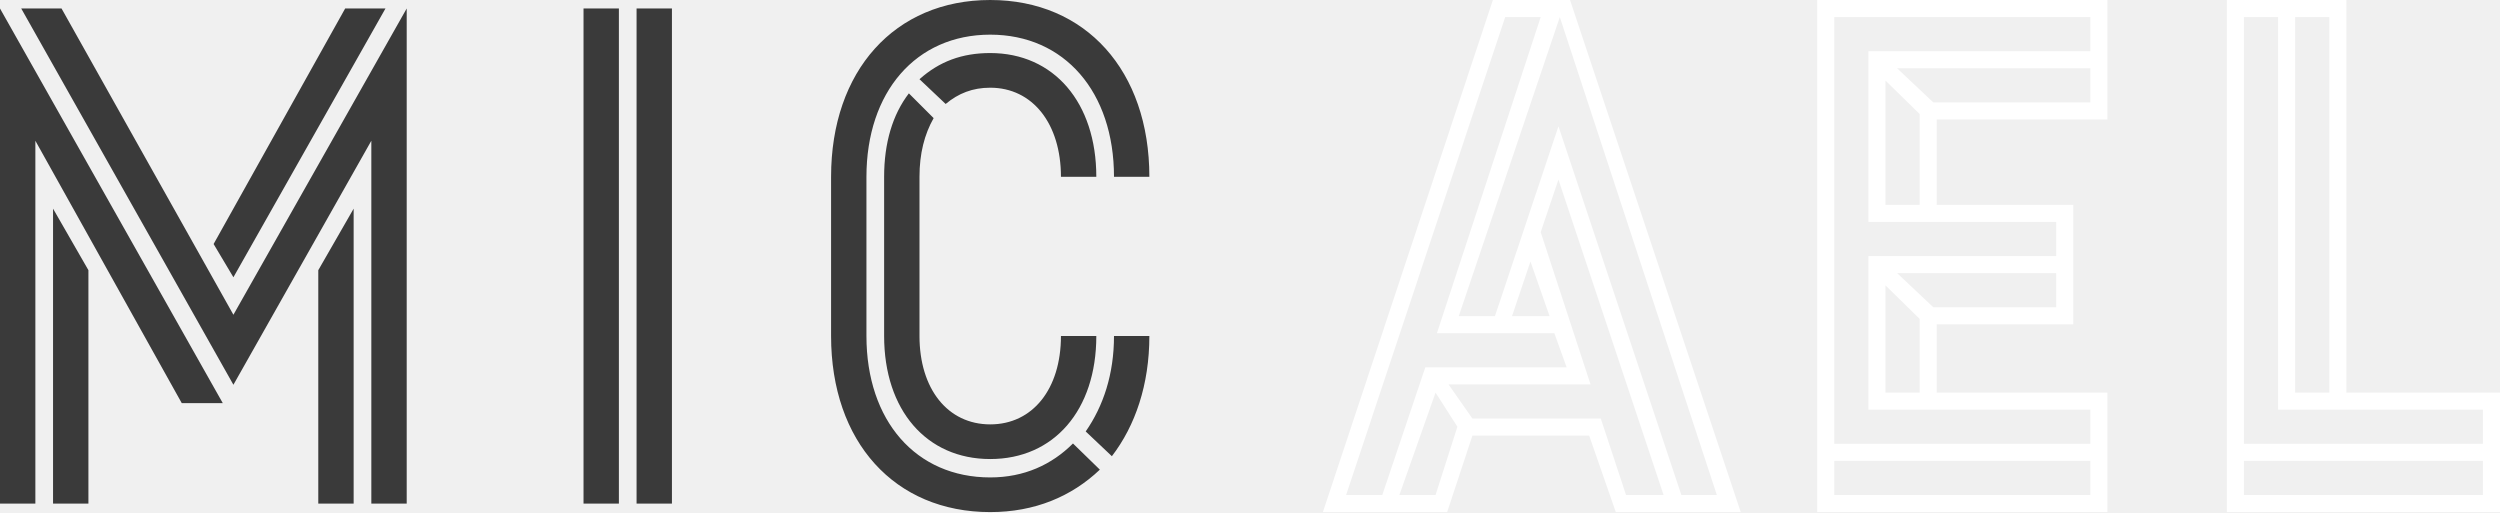
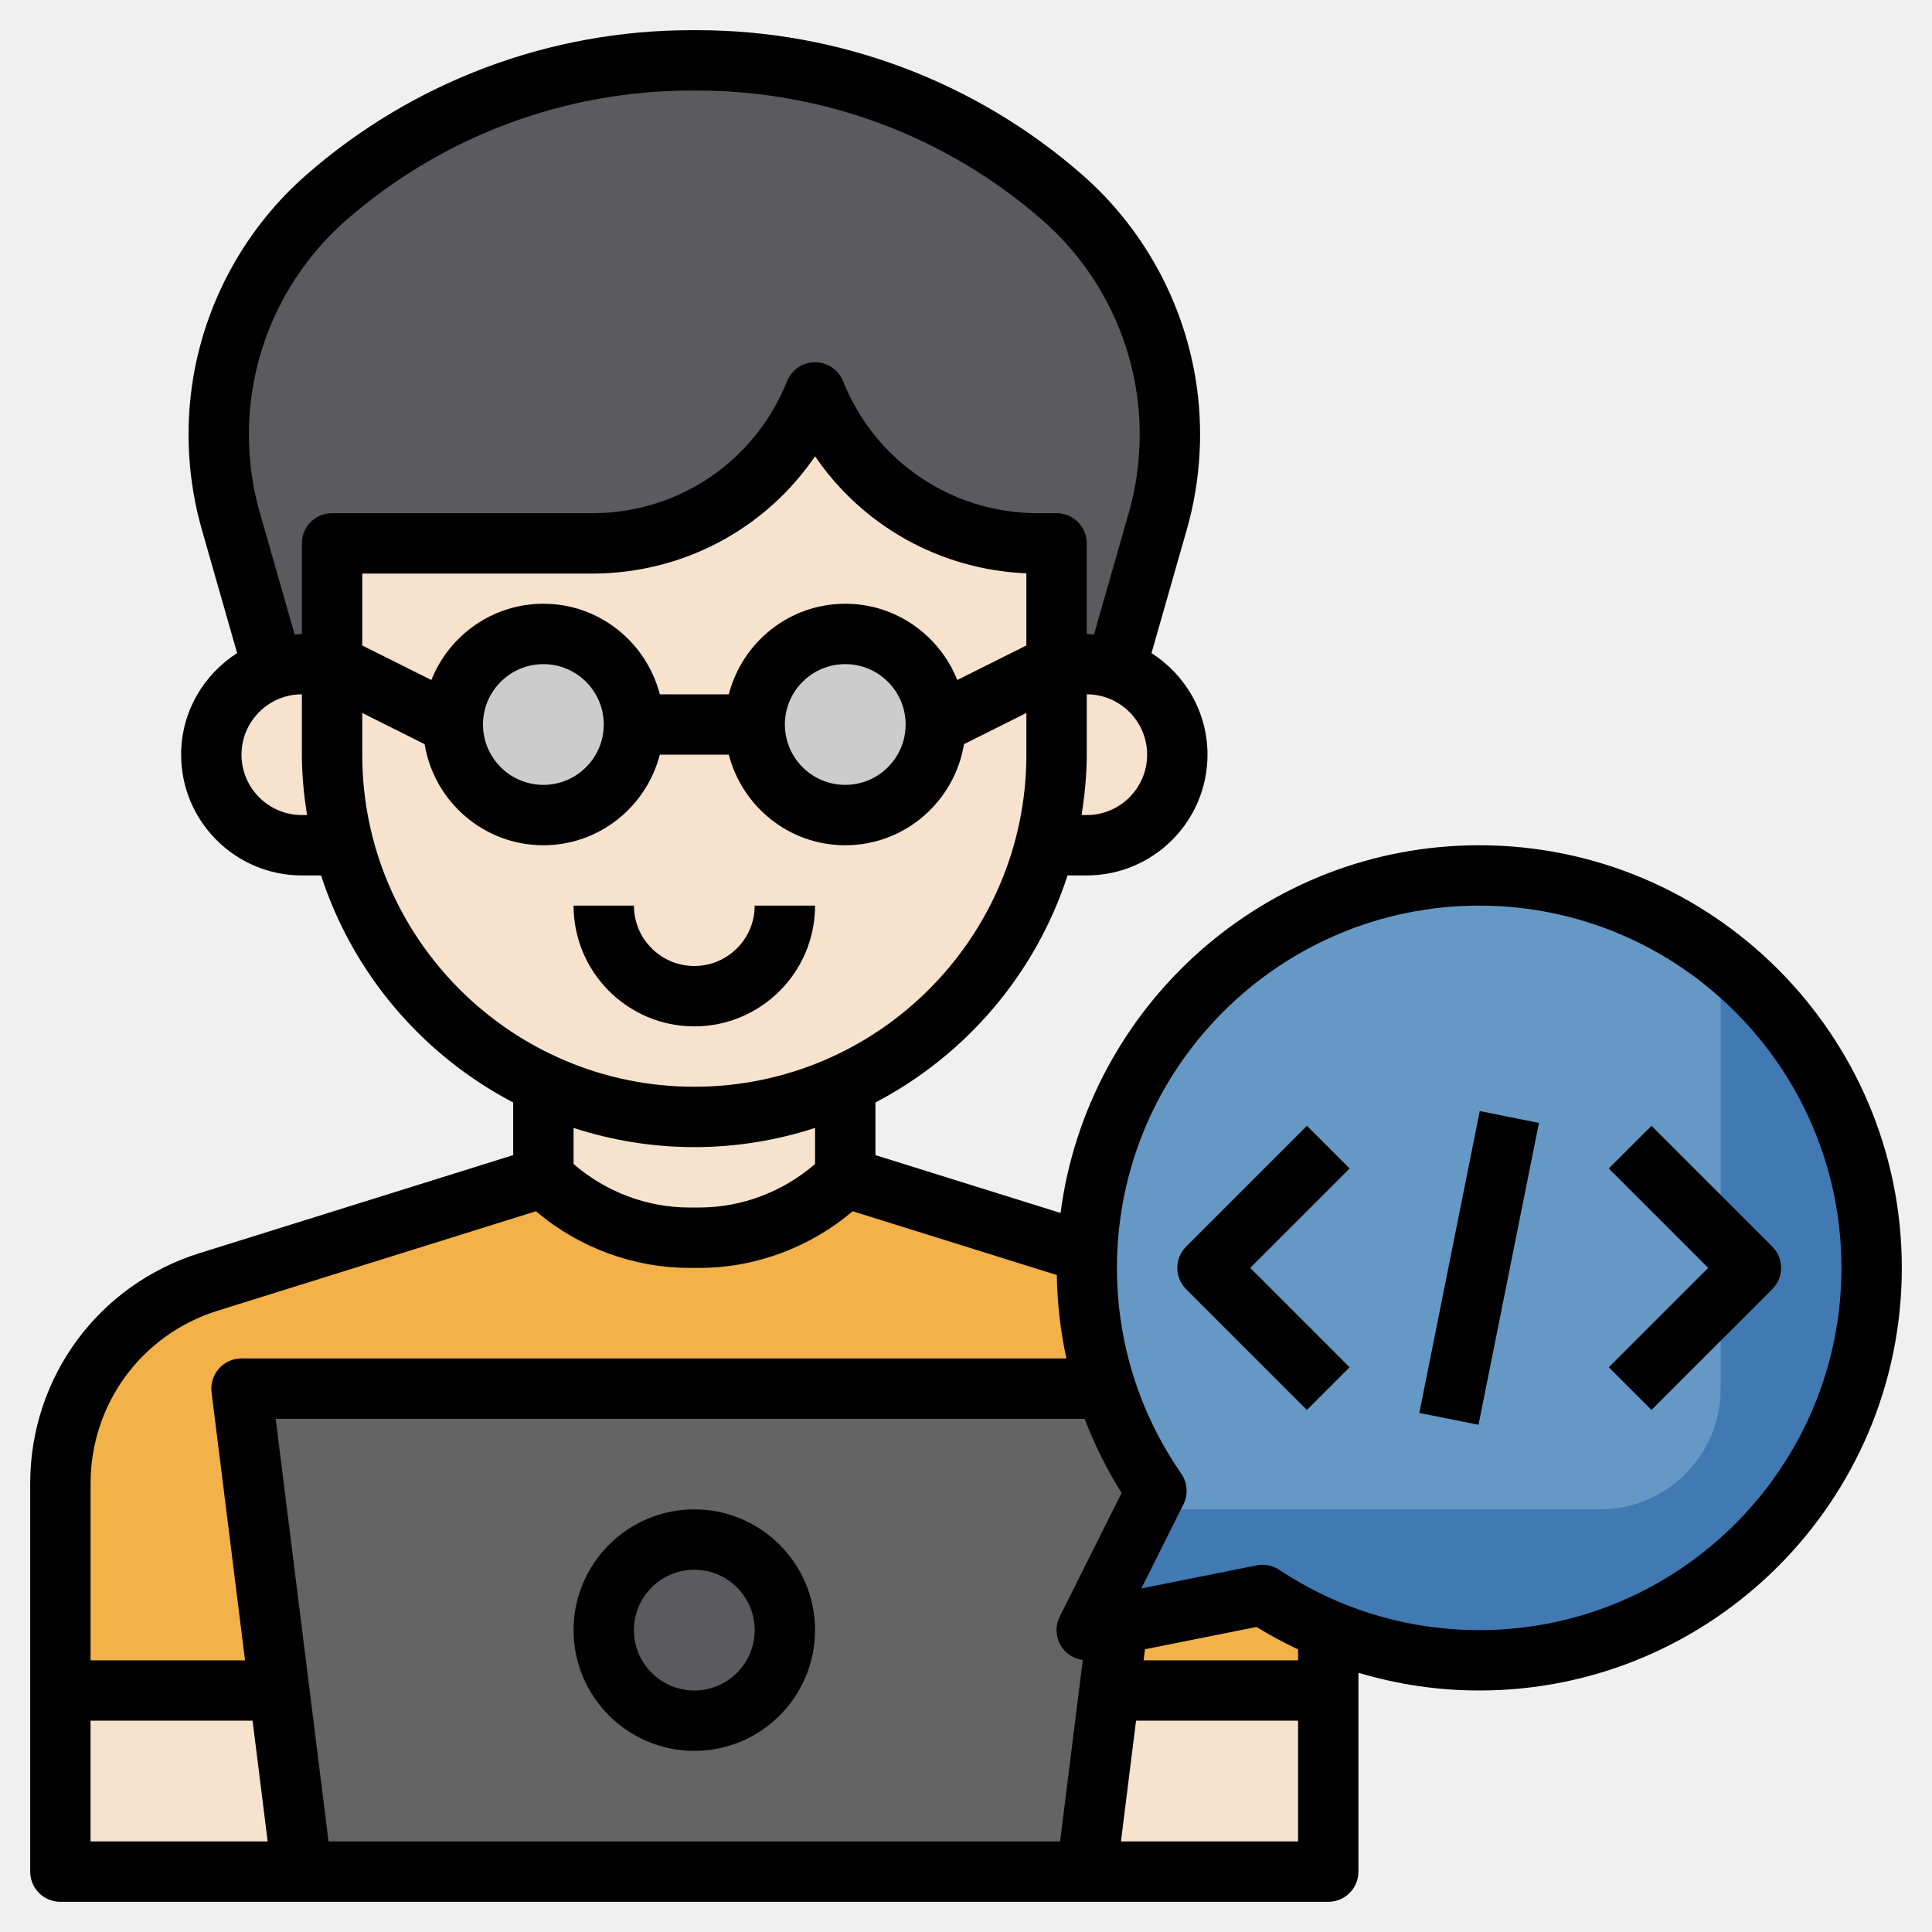
- <svg xmlns="http://www.w3.org/2000/svg" width="175.752" height="36" viewBox="0 0 175.752 36" class="css-1j8o68f" version="1.1" id="svg9">
-   <defs id="SvgjsDefs3689" />
-   <g id="SvgjsG3690" featurekey="nameLeftFeature-0" transform="matrix(2.486188,0,0,2.486188,-6.21547,-13.07735)" fill="#3a3a3a">
-     <path d="M7.64 16.66 l-4.14 -7.42 l0 10.26 l-1 0 l0 -14 l6.3 11.16 l-1.16 0 z M14 19.5 l-1 0 l0 -10.26 l-3.9 6.9 l-6 -10.64 l1.14 0 l4.86 8.66 l4.9 -8.66 l0 14 z M12.26 5.5 l1.14 0 l-4.3 7.6 l-0.56 -0.94 z M5 19.5 l-1 0 l0 -8.34 l1 1.74 l0 6.6 z M11.5 19.5 l0 -6.6 l1 -1.74 l0 8.34 l-1 0 z M19 5.5 l1 0 l0 14 l-1 0 l0 -14 z M20.5 5.5 l1 0 l0 14 l-1 0 l0 -14 z M26 10.26 c0 -3 1.8 -5 4.5 -5 s4.5 2 4.5 5 l-1 0 c0 -2.4 -1.4 -4.02 -3.5 -4.02 s-3.5 1.62 -3.5 4.02 l0 4.5 c0 2.4 1.4 4 3.5 4 c0.96 0 1.74 -0.36 2.34 -0.96 l0.76 0.74 c-0.8 0.76 -1.84 1.2 -3.1 1.2 c-2.7 0 -4.5 -1.98 -4.5 -4.98 l0 -4.5 z M30.5 7.74 c-0.5 0 -0.9 0.16 -1.26 0.46 l-0.74 -0.7 c0.56 -0.5 1.2 -0.74 2 -0.74 c1.8 0 3 1.4 3 3.5 l-1 0 c0 -1.5 -0.8 -2.52 -2 -2.52 z M30.5 17.26 c1.2 0 2 -1 2 -2.5 l1 0 c0 2.1 -1.2 3.48 -3 3.48 s-3 -1.38 -3 -3.48 l0 -4.5 c0 -0.96 0.24 -1.76 0.7 -2.36 l0.7 0.7 c-0.26 0.46 -0.4 1 -0.4 1.66 l0 4.5 c0 1.5 0.8 2.5 2 2.5 z M35 14.76 c0 1.38 -0.4 2.54 -1.06 3.4 l-0.74 -0.7 c0.5 -0.72 0.8 -1.62 0.8 -2.7 l1 0 z" id="path3" />
-   </g>
-   <g id="SvgjsG3691" featurekey="nameRightFeature-0" transform="matrix(2.4,0,0,2.4,92.376,-12)" fill="#ffffff">
-     <path d="M4.64 17.76 l-0.74 2.24 l-3.64 0 l4.98 -15 l2.26 0 l5 15 l-3.66 0 l-0.78 -2.24 l-3.42 0 z M3.6 14.76 l3.04 -9.26 l-1.04 0 l-4.66 14 l1.06 0 l1.26 -3.74 l4.14 0 l-0.36 -1 l-3.44 0 z M7.16 8.7 l3.6 10.8 l1.04 0 l-4.6 -14 l-2.96 8.76 l1.06 0 z M3.94 16.26 l0.7 1 l3.76 0 l0.74 2.24 l1.1 0 l-3.08 -9.24 l-0.52 1.54 l1.46 4.46 l-4.16 0 z M6.34 12.66 l-0.54 1.6 l1.1 0 z M4.2 17.5 l-0.64 -1 l-1.06 3 l1.06 0 z M18.24 14.5 l0 2 l5 0 l0 3.5 l-8.5 0 l0 -15 l8.5 0 l0 3.5 l-5 0 l0 2.5 l4 0 l0 3.5 l-4 0 z M15.24 5.5 l0 12.5 l7.5 0 l0 -1 l-6.5 0 l0 -4.5 l5.5 0 l0 -1 l-5.5 0 l0 -5 l6.5 0 l0 -1 l-7.5 0 z M22.74 7 l-5.66 0 l1.06 1 l4.6 0 l0 -1 z M16.74 11 l1 0 l0 -2.66 l-1 -0.98 l0 3.64 z M21.74 13 l-4.66 0 l1.06 1 l3.6 0 l0 -1 z M16.74 16.5 l1 0 l0 -2.16 l-1 -0.98 l0 3.14 z M22.74 18.5 l-7.5 0 l0 1 l7.5 0 l0 -1 z M30.24 5 l0 11.5 l4.5 0 l0 3.5 l-8 0 l0 -15 l3.5 0 z M27.24 18 l7 0 l0 -1 l-6 0 l0 -11.5 l-1 0 l0 12.5 z M28.74 16.5 l1 0 l0 -11 l-1 0 l0 11 z M34.24 18.5 l-7 0 l0 1 l7 0 l0 -1 z" id="path6" />
+ <svg xmlns="http://www.w3.org/2000/svg" version="1.1" id="Layer_3" x="0px" y="0px" viewBox="0 0 64 64" style="enable-background:new 0 0 64 64;" xml:space="preserve">
+   <g>
+     <path style="fill:#5B5B5D;" d="M35,22h1c0.334,0,0.65,0.067,0.95,0.168l1.404-4.907c0.425-1.489,0.514-3.054,0.259-4.581   c-0.397-2.38-1.606-4.548-3.421-6.137C31.845,3.614,27.548,2,23.101,2h-0.201c-4.448,0-8.744,1.614-12.092,4.543   C8.992,8.132,7.783,10.3,7.387,12.68c-0.255,1.527-0.166,3.093,0.259,4.581l1.405,4.906C9.351,22.067,9.666,22,10,22h1v-4h8.615   c3.252,0,6.177-1.98,7.385-5c1.208,3.02,4.133,5,7.385,5H35V22z" />
+     <path style="fill:#F7E2CD;" d="M35,18v7c0,6.627-5.373,12-12,12h0c-6.627,0-12-5.373-12-12v-7h8.615c3.252,0,6.177-1.98,7.385-5   l0,0l0,0c1.208,3.02,4.133,5,7.385,5H35z" />
+     <path style="fill:#F7E2CD;" d="M11,25v-3h-1c-1.657,0-3,1.343-3,3s1.343,3,3,3h1.393C11.146,27.039,11,26.038,11,25z" />
+     <path style="fill:#F2B149;" d="M39.088,42.465L28,39h0c-1.281,1.28-3.017,2-4.828,2h-0.344c-1.811,0-3.548-0.719-4.828-2   L6.912,42.465C3.99,43.378,2,46.084,2,49.146V62h42V49.146C44,46.084,42.01,43.378,39.088,42.465z" />
+     <rect x="2" y="56" style="fill:#F7E2CD;" width="9" height="6" />
+     <rect x="35" y="56" style="fill:#F7E2CD;" width="9" height="6" />
+     <polygon style="fill:#646465;" points="36,62 38,46 8,46 8,46 10,62  " />
+     <path style="fill:#4179B3;" d="M49,29c-7.18,0-13,5.82-13,13c0,2.745,0.855,5.287,2.307,7.385C37.421,51.157,36,54,36,54   l5.823-1.165C43.88,54.201,46.346,55,49,55c7.18,0,13-5.82,13-13S56.18,29,49,29z" />
+     <path style="fill:#6598C5;" d="M49,29c-7.18,0-13,5.82-13,13c0,2.745,0.855,5.287,2.307,7.385C38.211,49.578,38.107,49.786,38,50   h15c2.209,0,4-1.791,4-4V31.767C54.793,30.039,52.02,29,49,29z" />
+     <path style="fill:#F7E2CD;" d="M23,37c-1.787,0-3.476-0.401-5-1.102V39c1.281,1.28,3.017,2,4.828,2h0.344   c1.811,0,3.548-0.719,4.828-2h0v-3.102C26.476,36.599,24.787,37,23,37z" />
+     <path style="fill:#F7E2CD;" d="M36,22h-1v3c0,1.038-0.146,2.039-0.393,3H36c1.657,0,3-1.343,3-3S37.657,22,36,22z" />
+     <circle style="fill:#5B5B5D;" cx="23" cy="54" r="3" />
+     <circle style="fill:#CCCCCC;" cx="18" cy="24" r="3" />
+     <circle style="fill:#CCCCCC;" cx="28" cy="24" r="3" />
+     <g>
+       <path d="M23,50c-2.206,0-4,1.794-4,4s1.794,4,4,4s4-1.794,4-4S25.206,50,23,50z M23,56c-1.103,0-2-0.897-2-2s0.897-2,2-2    s2,0.897,2,2S24.103,56,23,56z" />
+       <path d="M27,30h-2c0,1.103-0.897,2-2,2s-2-0.897-2-2h-2c0,2.206,1.794,4,4,4S27,32.206,27,30z" />
+       <path d="M43.293,37.293l-4,4c-0.391,0.391-0.391,1.023,0,1.414l4,4l1.414-1.414L41.414,42l3.293-3.293L43.293,37.293z" />
+       <path d="M58.707,41.293l-4-4l-1.414,1.414L56.586,42l-3.293,3.293l1.414,1.414l4-4C59.098,42.316,59.098,41.684,58.707,41.293z" />
+       <rect x="43.901" y="41" transform="matrix(0.1963 -0.9805 0.9805 0.1963 -1.8017 81.8018)" width="10.198" height="2" />
+       <path d="M49,28c-7.102,0-12.972,5.32-13.868,12.181L29,38.265v-1.744c2.995-1.566,5.306-4.261,6.364-7.521H36c2.206,0,4-1.794,4-4    c0-1.416-0.743-2.654-1.855-3.365l1.171-4.099c0.463-1.622,0.562-3.358,0.284-5.021c-0.434-2.601-1.765-4.988-3.749-6.726    C32.32,2.701,27.792,1,23.101,1h-0.201c-4.691,0-9.22,1.701-12.75,4.79C8.165,7.527,6.834,9.915,6.4,12.515    c-0.277,1.663-0.179,3.399,0.284,5.021l1.171,4.099C6.743,22.346,6,23.584,6,25c0,2.206,1.794,4,4,4h0.636    c1.057,3.26,3.369,5.955,6.364,7.521v1.744L6.614,41.511C3.256,42.56,1,45.628,1,49.146V62c0,0.553,0.447,1,1,1h8h26h8    c0.553,0,1-0.447,1-1v-6.587C46.289,55.798,47.633,56,49,56c7.72,0,14-6.28,14-14S56.72,28,49,28z M36,27h-0.17    c0.102-0.654,0.17-1.318,0.17-2v-2c1.103,0,2,0.897,2,2S37.103,27,36,27z M31.711,22.526C31.122,21.049,29.685,20,28,20    c-1.859,0-3.411,1.279-3.858,3h-2.284c-0.447-1.721-1.999-3-3.858-3c-1.685,0-3.122,1.049-3.711,2.526L12,21.382V19h7.615    c3.011,0,5.741-1.478,7.385-3.885c1.573,2.305,4.143,3.757,7,3.877v2.39L31.711,22.526z M30,24c0,1.103-0.897,2-2,2s-2-0.897-2-2    s0.897-2,2-2S30,22.897,30,24z M20,24c0,1.103-0.897,2-2,2s-2-0.897-2-2s0.897-2,2-2S20,22.897,20,24z M8.608,16.987    c-0.383-1.339-0.464-2.771-0.235-4.144c0.357-2.145,1.456-4.115,3.093-5.548C14.633,4.525,18.692,3,22.899,3h0.201    c4.207,0,8.267,1.525,11.434,4.296c1.637,1.433,2.735,3.403,3.093,5.549c0.229,1.371,0.147,2.804-0.235,4.143l-1.153,4.037    C36.158,21.019,36.082,21,36,21v-3c0-0.553-0.447-1-1-1h-0.615c-2.859,0-5.394-1.716-6.456-4.371C27.776,12.249,27.409,12,27,12    s-0.776,0.249-0.929,0.629C25.009,15.284,22.475,17,19.615,17H11c-0.553,0-1,0.447-1,1v3c-0.082,0-0.158,0.019-0.238,0.024    L8.608,16.987z M10,27c-1.103,0-2-0.897-2-2s0.897-2,2-2v2c0,0.682,0.069,1.346,0.17,2H10z M12,25v-1.382l2.066,1.033    C14.379,26.547,16.017,28,18,28c1.859,0,3.411-1.279,3.858-3h2.284c0.447,1.721,1.999,3,3.858,3c1.983,0,3.621-1.453,3.934-3.349    L34,23.618V25c0,6.065-4.935,11-11,11S12,31.065,12,25z M23,38c1.396,0,2.739-0.227,4-0.636v1.194    C25.945,39.476,24.574,40,23.172,40h-0.344c-1.402,0-2.773-0.524-3.828-1.442v-1.194C20.261,37.773,21.604,38,23,38z M7.21,43.419    l10.544-3.295C19.161,41.32,20.975,42,22.828,42h0.344c1.853,0,3.667-0.68,5.074-1.876l6.762,2.113    c0.016,0.936,0.12,1.861,0.318,2.763H8c-0.287,0-0.56,0.123-0.75,0.338c-0.189,0.216-0.278,0.502-0.242,0.786L8.117,55H3v-5.854    C3,46.508,4.692,44.206,7.21,43.419z M3,57h5.367l0.5,4H3V57z M10.883,61l-1.75-14h26.796c0.327,0.851,0.733,1.673,1.226,2.454    l-2.05,4.099c-0.171,0.342-0.132,0.751,0.1,1.055c0.164,0.214,0.406,0.345,0.664,0.38L35.117,61H10.883z M43,55h-5.117    l0.046-0.366l3.695-0.739c0.445,0.277,0.907,0.521,1.377,0.745V55z M37.133,61l0.5-4H43v4H37.133z M49,54    c-2.365,0-4.655-0.69-6.623-1.998c-0.166-0.109-0.358-0.167-0.554-0.167c-0.065,0-0.131,0.007-0.196,0.02l-3.818,0.764    l1.394-2.786c0.163-0.327,0.136-0.717-0.072-1.017C37.736,46.803,37,44.446,37,42c0-6.617,5.383-12,12-12s12,5.383,12,12    S55.617,54,49,54z" />
+     </g>
  </g>
</svg>
